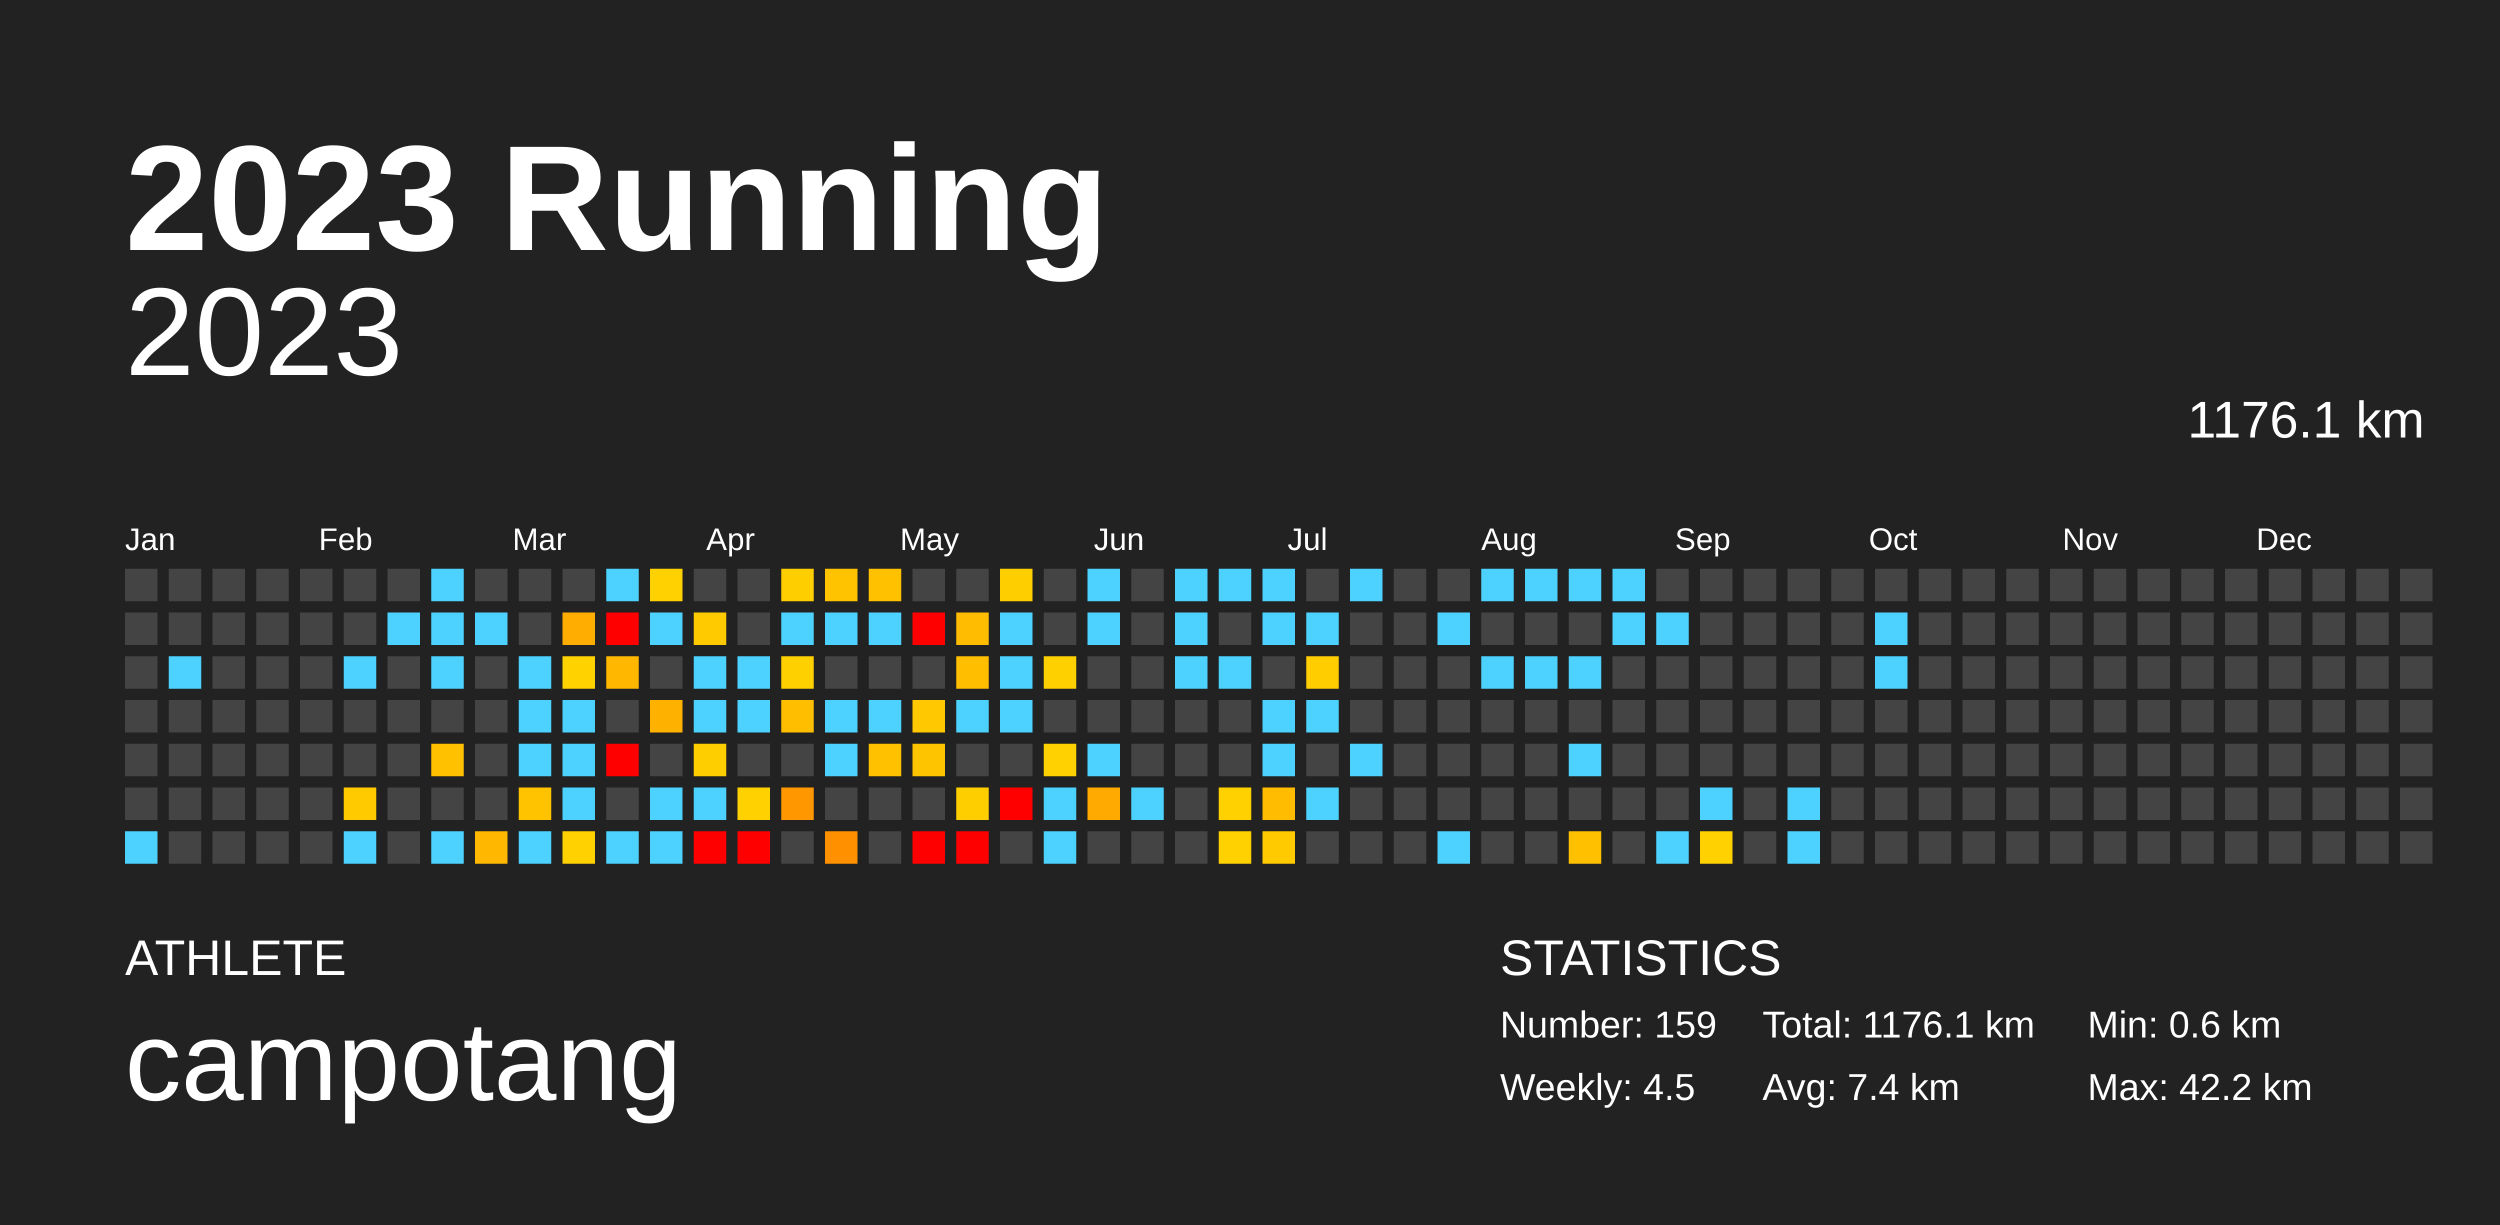
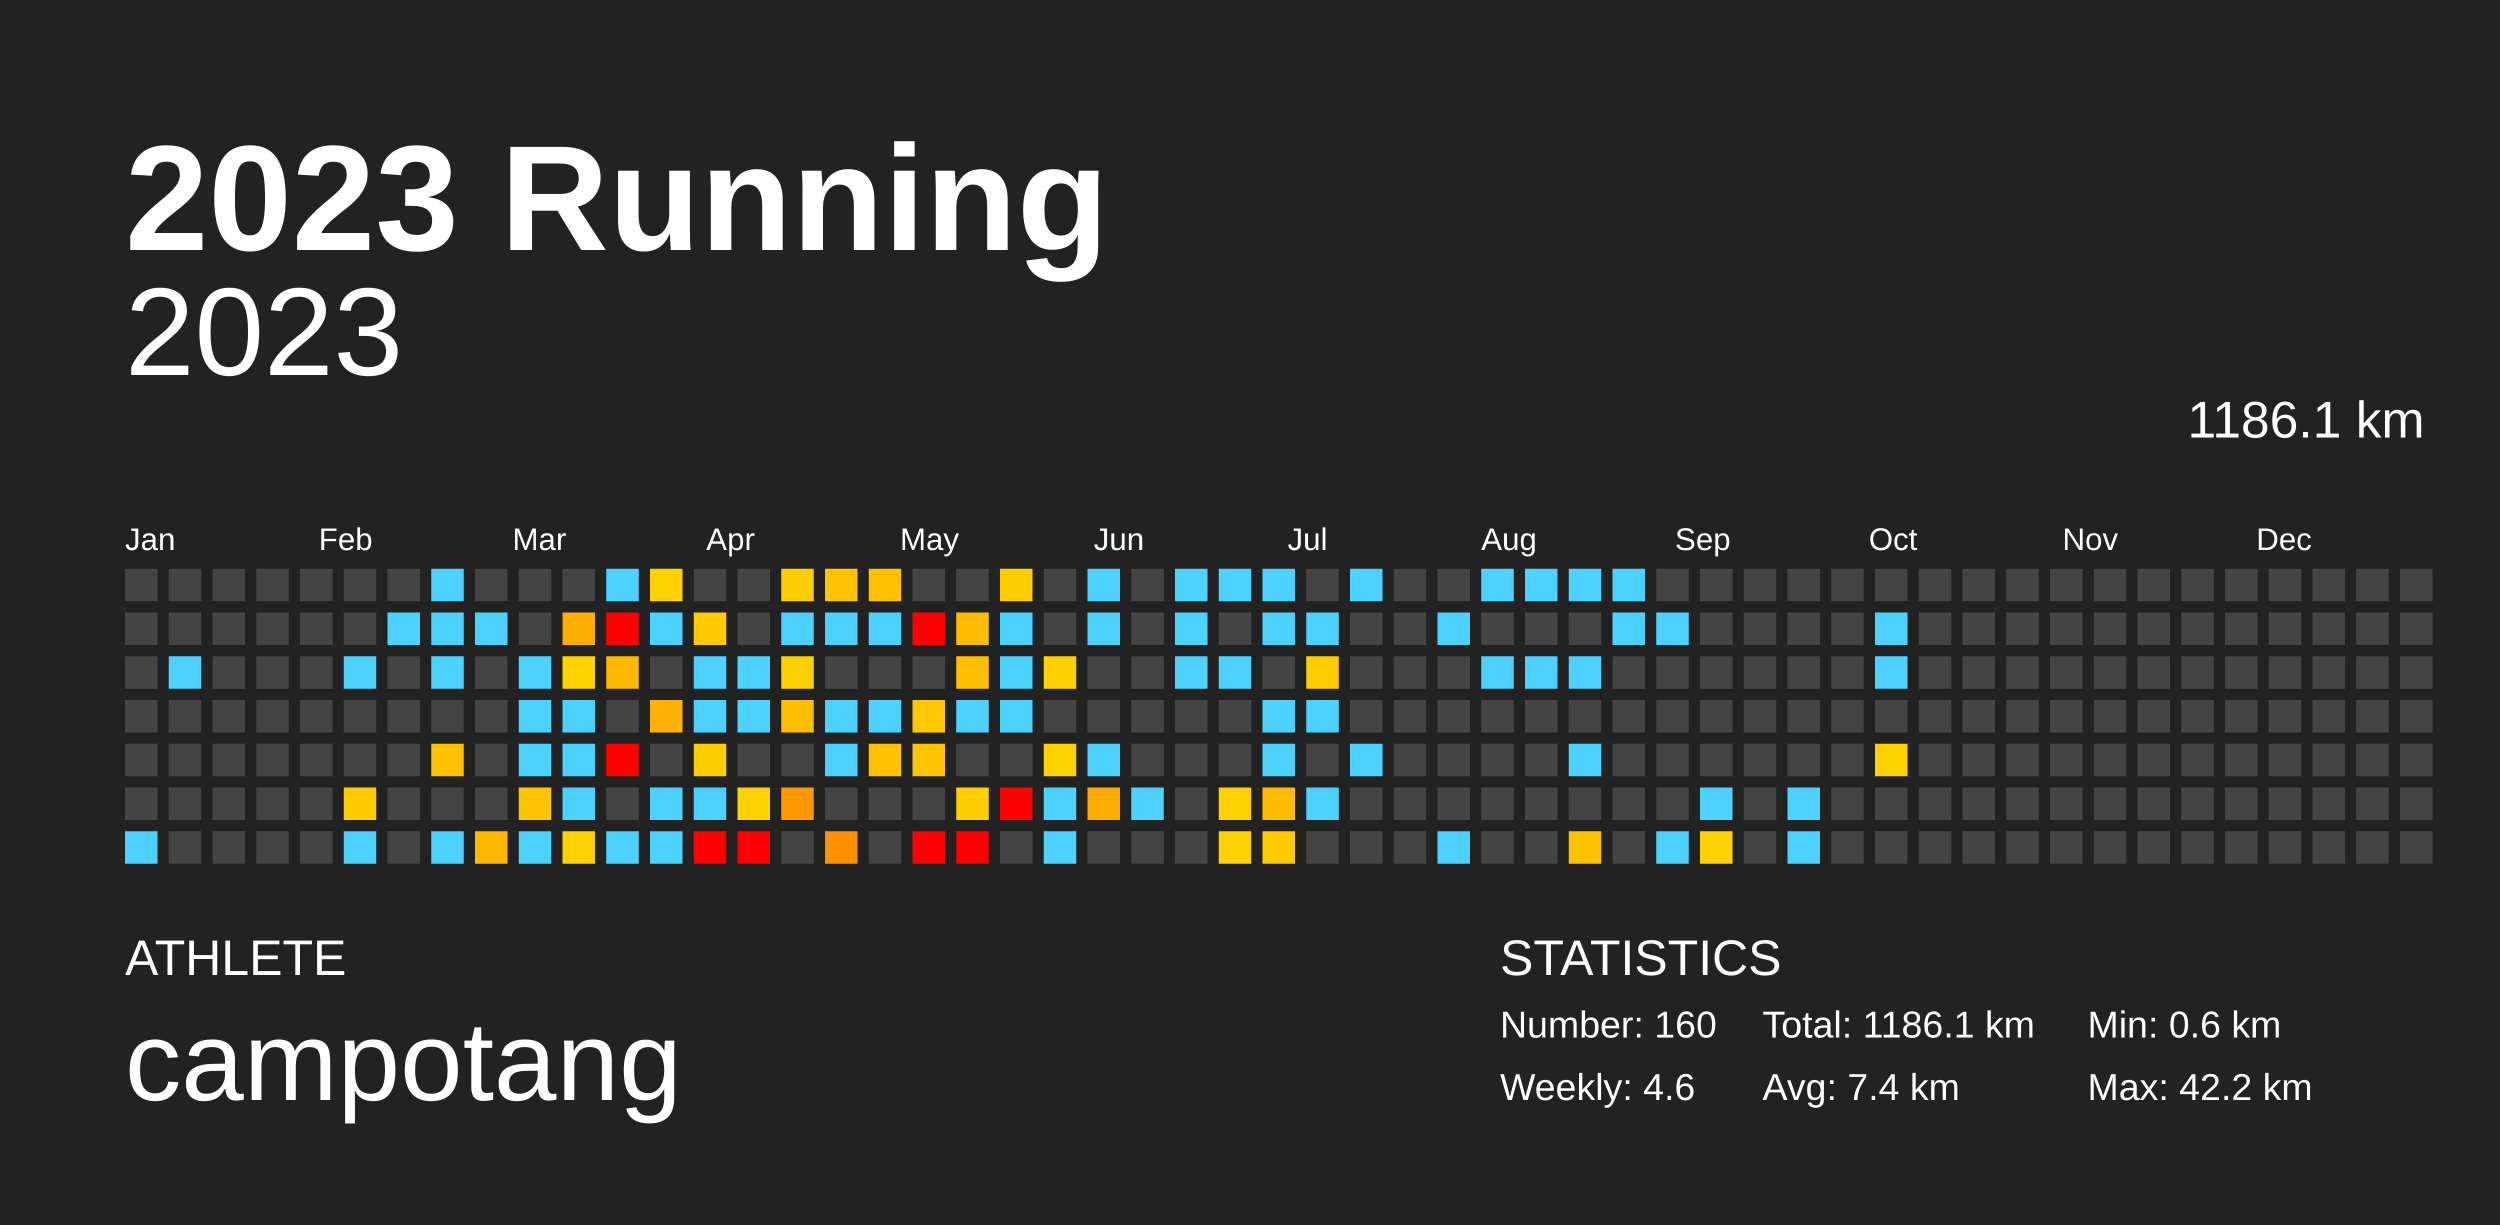
<svg xmlns="http://www.w3.org/2000/svg" baseProfile="full" height="98mm" version="1.1" viewBox="0,0,200,98" width="200mm">
  <defs />
  <rect fill="#222222" height="98" width="200" x="0" y="0" />
  <text fill="#FFFFFF" style="font-size:12px; font-family:Arial; font-weight:bold;" x="10" y="20">2023 Running</text>
  <text fill="#FFFFFF" style="font-size:4px; font-family:Arial" x="10" y="78">ATHLETE</text>
  <text fill="#FFFFFF" style="font-size:9px; font-family:Arial" x="10" y="88">campotang</text>
  <text fill="#FFFFFF" style="font-size:4px; font-family:Arial" x="120" y="78">STATISTICS</text>
-   <text fill="#FFFFFF" style="font-size:3px; font-family:Arial" x="120" y="83">Number: 159</text>
-   <text fill="#FFFFFF" style="font-size:3px; font-family:Arial" x="120" y="88">Weekly: 4.5</text>
-   <text fill="#FFFFFF" style="font-size:3px; font-family:Arial" x="141" y="83">Total: 1176.1 km</text>
+   <text fill="#FFFFFF" style="font-size:3px; font-family:Arial" x="120" y="83">Number: 160</text>
+   <text fill="#FFFFFF" style="font-size:3px; font-family:Arial" x="120" y="88">Weekly: 4.6</text>
+   <text fill="#FFFFFF" style="font-size:3px; font-family:Arial" x="141" y="83">Total: 1186.1 km</text>
  <text fill="#FFFFFF" style="font-size:3px; font-family:Arial" x="141" y="88">Avg: 7.4 km</text>
  <text fill="#FFFFFF" style="font-size:3px; font-family:Arial" x="167" y="83">Min: 0.6 km</text>
  <text fill="#FFFFFF" style="font-size:3px; font-family:Arial" x="167" y="88">Max: 42.2 km</text>
  <text alignment-baseline="hanging" fill="#FFFFFF" style="font-size:10.0px; font-family:Arial;" x="10" y="30">2023</text>
-   <text alignment-baseline="hanging" fill="#FFFFFF" style="font-size:4.125px; font-family:Arial;" x="175" y="35">1176.1 km</text>
+   <text alignment-baseline="hanging" fill="#FFFFFF" style="font-size:4.125px; font-family:Arial;" x="175" y="35">1186.1 km</text>
  <text fill="#FFFFFF" style="font-size:2.5px; font-family:Arial" x="10.0" y="44">Jan</text>
  <text fill="#FFFFFF" style="font-size:2.5px; font-family:Arial" x="25.5" y="44">Feb</text>
  <text fill="#FFFFFF" style="font-size:2.5px; font-family:Arial" x="41.0" y="44">Mar</text>
  <text fill="#FFFFFF" style="font-size:2.5px; font-family:Arial" x="56.5" y="44">Apr</text>
  <text fill="#FFFFFF" style="font-size:2.5px; font-family:Arial" x="72.0" y="44">May</text>
  <text fill="#FFFFFF" style="font-size:2.5px; font-family:Arial" x="87.5" y="44">Jun</text>
  <text fill="#FFFFFF" style="font-size:2.5px; font-family:Arial" x="103.0" y="44">Jul</text>
  <text fill="#FFFFFF" style="font-size:2.5px; font-family:Arial" x="118.5" y="44">Aug</text>
  <text fill="#FFFFFF" style="font-size:2.5px; font-family:Arial" x="134.0" y="44">Sep</text>
  <text fill="#FFFFFF" style="font-size:2.5px; font-family:Arial" x="149.5" y="44">Oct</text>
  <text fill="#FFFFFF" style="font-size:2.5px; font-family:Arial" x="165.0" y="44">Nov</text>
  <text fill="#FFFFFF" style="font-size:2.5px; font-family:Arial" x="180.5" y="44">Dec</text>
  <rect fill="#444444" height="2.6" width="2.6" x="10.0" y="45.5" />
  <rect fill="#444444" height="2.6" width="2.6" x="10.0" y="49.0" />
  <rect fill="#444444" height="2.6" width="2.6" x="10.0" y="52.5" />
  <rect fill="#444444" height="2.6" width="2.6" x="10.0" y="56.0" />
  <rect fill="#444444" height="2.6" width="2.6" x="10.0" y="59.5" />
  <rect fill="#444444" height="2.6" width="2.6" x="10.0" y="63.0" />
  <rect fill="#4dd2ff" height="2.6" width="2.6" x="10.0" y="66.5" />
  <rect fill="#444444" height="2.6" width="2.6" x="13.5" y="45.5" />
  <rect fill="#444444" height="2.6" width="2.6" x="13.5" y="49.0" />
  <rect fill="#4dd2ff" height="2.6" width="2.6" x="13.5" y="52.5" />
  <rect fill="#444444" height="2.6" width="2.6" x="13.5" y="56.0" />
  <rect fill="#444444" height="2.6" width="2.6" x="13.5" y="59.5" />
  <rect fill="#444444" height="2.6" width="2.6" x="13.5" y="63.0" />
  <rect fill="#444444" height="2.6" width="2.6" x="13.5" y="66.5" />
  <rect fill="#444444" height="2.6" width="2.6" x="17.0" y="45.5" />
  <rect fill="#444444" height="2.6" width="2.6" x="17.0" y="49.0" />
  <rect fill="#444444" height="2.6" width="2.6" x="17.0" y="52.5" />
  <rect fill="#444444" height="2.6" width="2.6" x="17.0" y="56.0" />
  <rect fill="#444444" height="2.6" width="2.6" x="17.0" y="59.5" />
  <rect fill="#444444" height="2.6" width="2.6" x="17.0" y="63.0" />
  <rect fill="#444444" height="2.6" width="2.6" x="17.0" y="66.5" />
  <rect fill="#444444" height="2.6" width="2.6" x="20.5" y="45.5" />
  <rect fill="#444444" height="2.6" width="2.6" x="20.5" y="49.0" />
  <rect fill="#444444" height="2.6" width="2.6" x="20.5" y="52.5" />
  <rect fill="#444444" height="2.6" width="2.6" x="20.5" y="56.0" />
  <rect fill="#444444" height="2.6" width="2.6" x="20.5" y="59.5" />
  <rect fill="#444444" height="2.6" width="2.6" x="20.5" y="63.0" />
  <rect fill="#444444" height="2.6" width="2.6" x="20.5" y="66.5" />
  <rect fill="#444444" height="2.6" width="2.6" x="24.0" y="45.5" />
  <rect fill="#444444" height="2.6" width="2.6" x="24.0" y="49.0" />
  <rect fill="#444444" height="2.6" width="2.6" x="24.0" y="52.5" />
  <rect fill="#444444" height="2.6" width="2.6" x="24.0" y="56.0" />
  <rect fill="#444444" height="2.6" width="2.6" x="24.0" y="59.5" />
  <rect fill="#444444" height="2.6" width="2.6" x="24.0" y="63.0" />
  <rect fill="#444444" height="2.6" width="2.6" x="24.0" y="66.5" />
  <rect fill="#444444" height="2.6" width="2.6" x="27.5" y="45.5" />
  <rect fill="#444444" height="2.6" width="2.6" x="27.5" y="49.0" />
  <rect fill="#4dd2ff" height="2.6" width="2.6" x="27.5" y="52.5" />
  <rect fill="#444444" height="2.6" width="2.6" x="27.5" y="56.0" />
  <rect fill="#444444" height="2.6" width="2.6" x="27.5" y="59.5" />
  <rect fill="#ffcb00" height="2.6" width="2.6" x="27.5" y="63.0" />
  <rect fill="#4dd2ff" height="2.6" width="2.6" x="27.5" y="66.5" />
  <rect fill="#444444" height="2.6" width="2.6" x="31.0" y="45.5" />
  <rect fill="#4dd2ff" height="2.6" width="2.6" x="31.0" y="49.0" />
  <rect fill="#444444" height="2.6" width="2.6" x="31.0" y="52.5" />
  <rect fill="#444444" height="2.6" width="2.6" x="31.0" y="56.0" />
  <rect fill="#444444" height="2.6" width="2.6" x="31.0" y="59.5" />
  <rect fill="#444444" height="2.6" width="2.6" x="31.0" y="63.0" />
  <rect fill="#444444" height="2.6" width="2.6" x="31.0" y="66.5" />
  <rect fill="#4dd2ff" height="2.6" width="2.6" x="34.5" y="45.5" />
  <rect fill="#4dd2ff" height="2.6" width="2.6" x="34.5" y="49.0" />
  <rect fill="#4dd2ff" height="2.6" width="2.6" x="34.5" y="52.5" />
  <rect fill="#444444" height="2.6" width="2.6" x="34.5" y="56.0" />
  <rect fill="#ffc100" height="2.6" width="2.6" x="34.5" y="59.5" />
  <rect fill="#444444" height="2.6" width="2.6" x="34.5" y="63.0" />
  <rect fill="#4dd2ff" height="2.6" width="2.6" x="34.5" y="66.5" />
  <rect fill="#444444" height="2.6" width="2.6" x="38.0" y="45.5" />
  <rect fill="#4dd2ff" height="2.6" width="2.6" x="38.0" y="49.0" />
  <rect fill="#444444" height="2.6" width="2.6" x="38.0" y="52.5" />
  <rect fill="#444444" height="2.6" width="2.6" x="38.0" y="56.0" />
  <rect fill="#444444" height="2.6" width="2.6" x="38.0" y="59.5" />
  <rect fill="#444444" height="2.6" width="2.6" x="38.0" y="63.0" />
  <rect fill="#ffb700" height="2.6" width="2.6" x="38.0" y="66.5" />
  <rect fill="#444444" height="2.6" width="2.6" x="41.5" y="45.5" />
  <rect fill="#444444" height="2.6" width="2.6" x="41.5" y="49.0" />
  <rect fill="#4dd2ff" height="2.6" width="2.6" x="41.5" y="52.5" />
  <rect fill="#4dd2ff" height="2.6" width="2.6" x="41.5" y="56.0" />
  <rect fill="#4dd2ff" height="2.6" width="2.6" x="41.5" y="59.5" />
  <rect fill="#ffc300" height="2.6" width="2.6" x="41.5" y="63.0" />
  <rect fill="#4dd2ff" height="2.6" width="2.6" x="41.5" y="66.5" />
  <rect fill="#444444" height="2.6" width="2.6" x="45.0" y="45.5" />
  <rect fill="#ffad00" height="2.6" width="2.6" x="45.0" y="49.0" />
  <rect fill="#ffd200" height="2.6" width="2.6" x="45.0" y="52.5" />
  <rect fill="#4dd2ff" height="2.6" width="2.6" x="45.0" y="56.0" />
  <rect fill="#4dd2ff" height="2.6" width="2.6" x="45.0" y="59.5" />
  <rect fill="#4dd2ff" height="2.6" width="2.6" x="45.0" y="63.0" />
  <rect fill="#ffd100" height="2.6" width="2.6" x="45.0" y="66.5" />
  <rect fill="#4dd2ff" height="2.6" width="2.6" x="48.5" y="45.5" />
  <rect fill="red" height="2.6" width="2.6" x="48.5" y="49.0" />
  <rect fill="#ffb700" height="2.6" width="2.6" x="48.5" y="52.5" />
  <rect fill="#444444" height="2.6" width="2.6" x="48.5" y="56.0" />
  <rect fill="red" height="2.6" width="2.6" x="48.5" y="59.5" />
  <rect fill="#444444" height="2.6" width="2.6" x="48.5" y="63.0" />
  <rect fill="#4dd2ff" height="2.6" width="2.6" x="48.5" y="66.5" />
  <rect fill="#ffd100" height="2.6" width="2.6" x="52.0" y="45.5" />
  <rect fill="#4dd2ff" height="2.6" width="2.6" x="52.0" y="49.0" />
  <rect fill="#444444" height="2.6" width="2.6" x="52.0" y="52.5" />
  <rect fill="#ffb100" height="2.6" width="2.6" x="52.0" y="56.0" />
  <rect fill="#444444" height="2.6" width="2.6" x="52.0" y="59.5" />
  <rect fill="#4dd2ff" height="2.6" width="2.6" x="52.0" y="63.0" />
  <rect fill="#4dd2ff" height="2.6" width="2.6" x="52.0" y="66.5" />
  <rect fill="#444444" height="2.6" width="2.6" x="55.5" y="45.5" />
  <rect fill="#ffcb00" height="2.6" width="2.6" x="55.5" y="49.0" />
  <rect fill="#4dd2ff" height="2.6" width="2.6" x="55.5" y="52.5" />
  <rect fill="#4dd2ff" height="2.6" width="2.6" x="55.5" y="56.0" />
  <rect fill="#ffce00" height="2.6" width="2.6" x="55.5" y="59.5" />
  <rect fill="#4dd2ff" height="2.6" width="2.6" x="55.5" y="63.0" />
  <rect fill="red" height="2.6" width="2.6" x="55.5" y="66.5" />
  <rect fill="#444444" height="2.6" width="2.6" x="59.0" y="45.5" />
  <rect fill="#444444" height="2.6" width="2.6" x="59.0" y="49.0" />
  <rect fill="#4dd2ff" height="2.6" width="2.6" x="59.0" y="52.5" />
  <rect fill="#4dd2ff" height="2.6" width="2.6" x="59.0" y="56.0" />
  <rect fill="#444444" height="2.6" width="2.6" x="59.0" y="59.5" />
  <rect fill="#ffd100" height="2.6" width="2.6" x="59.0" y="63.0" />
  <rect fill="red" height="2.6" width="2.6" x="59.0" y="66.5" />
  <rect fill="#ffce00" height="2.6" width="2.6" x="62.5" y="45.5" />
  <rect fill="#4dd2ff" height="2.6" width="2.6" x="62.5" y="49.0" />
  <rect fill="#ffd000" height="2.6" width="2.6" x="62.5" y="52.5" />
  <rect fill="#ffbe00" height="2.6" width="2.6" x="62.5" y="56.0" />
  <rect fill="#444444" height="2.6" width="2.6" x="62.5" y="59.5" />
  <rect fill="#ff9700" height="2.6" width="2.6" x="62.5" y="63.0" />
  <rect fill="#444444" height="2.6" width="2.6" x="62.5" y="66.5" />
  <rect fill="#ffc300" height="2.6" width="2.6" x="66.0" y="45.5" />
  <rect fill="#4dd2ff" height="2.6" width="2.6" x="66.0" y="49.0" />
  <rect fill="#444444" height="2.6" width="2.6" x="66.0" y="52.5" />
  <rect fill="#4dd2ff" height="2.6" width="2.6" x="66.0" y="56.0" />
  <rect fill="#4dd2ff" height="2.6" width="2.6" x="66.0" y="59.5" />
  <rect fill="#444444" height="2.6" width="2.6" x="66.0" y="63.0" />
  <rect fill="#ff9100" height="2.6" width="2.6" x="66.0" y="66.5" />
  <rect fill="#ffc100" height="2.6" width="2.6" x="69.5" y="45.5" />
  <rect fill="#4dd2ff" height="2.6" width="2.6" x="69.5" y="49.0" />
  <rect fill="#444444" height="2.6" width="2.6" x="69.5" y="52.5" />
  <rect fill="#4dd2ff" height="2.6" width="2.6" x="69.5" y="56.0" />
  <rect fill="#ffc100" height="2.6" width="2.6" x="69.5" y="59.5" />
  <rect fill="#444444" height="2.6" width="2.6" x="69.5" y="63.0" />
  <rect fill="#444444" height="2.6" width="2.6" x="69.5" y="66.5" />
  <rect fill="#444444" height="2.6" width="2.6" x="73.0" y="45.5" />
  <rect fill="red" height="2.6" width="2.6" x="73.0" y="49.0" />
  <rect fill="#444444" height="2.6" width="2.6" x="73.0" y="52.5" />
  <rect fill="#ffc800" height="2.6" width="2.6" x="73.0" y="56.0" />
  <rect fill="#ffc400" height="2.6" width="2.6" x="73.0" y="59.5" />
  <rect fill="#444444" height="2.6" width="2.6" x="73.0" y="63.0" />
  <rect fill="red" height="2.6" width="2.6" x="73.0" y="66.5" />
  <rect fill="#444444" height="2.6" width="2.6" x="76.5" y="45.5" />
  <rect fill="#ffbc00" height="2.6" width="2.6" x="76.5" y="49.0" />
  <rect fill="#ffbe00" height="2.6" width="2.6" x="76.5" y="52.5" />
  <rect fill="#4dd2ff" height="2.6" width="2.6" x="76.5" y="56.0" />
  <rect fill="#444444" height="2.6" width="2.6" x="76.5" y="59.5" />
  <rect fill="#ffce00" height="2.6" width="2.6" x="76.5" y="63.0" />
  <rect fill="red" height="2.6" width="2.6" x="76.5" y="66.5" />
  <rect fill="#ffce00" height="2.6" width="2.6" x="80.0" y="45.5" />
  <rect fill="#4dd2ff" height="2.6" width="2.6" x="80.0" y="49.0" />
  <rect fill="#4dd2ff" height="2.6" width="2.6" x="80.0" y="52.5" />
  <rect fill="#4dd2ff" height="2.6" width="2.6" x="80.0" y="56.0" />
  <rect fill="#444444" height="2.6" width="2.6" x="80.0" y="59.5" />
  <rect fill="red" height="2.6" width="2.6" x="80.0" y="63.0" />
  <rect fill="#444444" height="2.6" width="2.6" x="80.0" y="66.5" />
  <rect fill="#444444" height="2.6" width="2.6" x="83.5" y="45.5" />
  <rect fill="#444444" height="2.6" width="2.6" x="83.5" y="49.0" />
  <rect fill="#ffd000" height="2.6" width="2.6" x="83.5" y="52.5" />
  <rect fill="#444444" height="2.6" width="2.6" x="83.5" y="56.0" />
  <rect fill="#ffd100" height="2.6" width="2.6" x="83.5" y="59.5" />
  <rect fill="#4dd2ff" height="2.6" width="2.6" x="83.5" y="63.0" />
  <rect fill="#4dd2ff" height="2.6" width="2.6" x="83.5" y="66.5" />
  <rect fill="#4dd2ff" height="2.6" width="2.6" x="87.0" y="45.5" />
  <rect fill="#4dd2ff" height="2.6" width="2.6" x="87.0" y="49.0" />
  <rect fill="#444444" height="2.6" width="2.6" x="87.0" y="52.5" />
  <rect fill="#444444" height="2.6" width="2.6" x="87.0" y="56.0" />
  <rect fill="#4dd2ff" height="2.6" width="2.6" x="87.0" y="59.5" />
  <rect fill="#ffaa00" height="2.6" width="2.6" x="87.0" y="63.0" />
  <rect fill="#444444" height="2.6" width="2.6" x="87.0" y="66.5" />
  <rect fill="#444444" height="2.6" width="2.6" x="90.5" y="45.5" />
  <rect fill="#444444" height="2.6" width="2.6" x="90.5" y="49.0" />
  <rect fill="#444444" height="2.6" width="2.6" x="90.5" y="52.5" />
  <rect fill="#444444" height="2.6" width="2.6" x="90.5" y="56.0" />
  <rect fill="#444444" height="2.6" width="2.6" x="90.5" y="59.5" />
  <rect fill="#4dd2ff" height="2.6" width="2.6" x="90.5" y="63.0" />
  <rect fill="#444444" height="2.6" width="2.6" x="90.5" y="66.5" />
  <rect fill="#4dd2ff" height="2.6" width="2.6" x="94.0" y="45.5" />
  <rect fill="#4dd2ff" height="2.6" width="2.6" x="94.0" y="49.0" />
  <rect fill="#4dd2ff" height="2.6" width="2.6" x="94.0" y="52.5" />
  <rect fill="#444444" height="2.6" width="2.6" x="94.0" y="56.0" />
  <rect fill="#444444" height="2.6" width="2.6" x="94.0" y="59.5" />
  <rect fill="#444444" height="2.6" width="2.6" x="94.0" y="63.0" />
  <rect fill="#444444" height="2.6" width="2.6" x="94.0" y="66.5" />
  <rect fill="#4dd2ff" height="2.6" width="2.6" x="97.5" y="45.5" />
  <rect fill="#444444" height="2.6" width="2.6" x="97.5" y="49.0" />
  <rect fill="#4dd2ff" height="2.6" width="2.6" x="97.5" y="52.5" />
  <rect fill="#444444" height="2.6" width="2.6" x="97.5" y="56.0" />
  <rect fill="#444444" height="2.6" width="2.6" x="97.5" y="59.5" />
  <rect fill="#ffd100" height="2.6" width="2.6" x="97.5" y="63.0" />
  <rect fill="#ffd100" height="2.6" width="2.6" x="97.5" y="66.5" />
  <rect fill="#4dd2ff" height="2.6" width="2.6" x="101.0" y="45.5" />
  <rect fill="#4dd2ff" height="2.6" width="2.6" x="101.0" y="49.0" />
  <rect fill="#444444" height="2.6" width="2.6" x="101.0" y="52.5" />
  <rect fill="#4dd2ff" height="2.6" width="2.6" x="101.0" y="56.0" />
  <rect fill="#4dd2ff" height="2.6" width="2.6" x="101.0" y="59.5" />
  <rect fill="#ffbc00" height="2.6" width="2.6" x="101.0" y="63.0" />
  <rect fill="#ffcb00" height="2.6" width="2.6" x="101.0" y="66.5" />
  <rect fill="#444444" height="2.6" width="2.6" x="104.5" y="45.5" />
  <rect fill="#4dd2ff" height="2.6" width="2.6" x="104.5" y="49.0" />
  <rect fill="#ffcd00" height="2.6" width="2.6" x="104.5" y="52.5" />
  <rect fill="#4dd2ff" height="2.6" width="2.6" x="104.5" y="56.0" />
  <rect fill="#444444" height="2.6" width="2.6" x="104.5" y="59.5" />
  <rect fill="#4dd2ff" height="2.6" width="2.6" x="104.5" y="63.0" />
  <rect fill="#444444" height="2.6" width="2.6" x="104.5" y="66.5" />
  <rect fill="#4dd2ff" height="2.6" width="2.6" x="108.0" y="45.5" />
  <rect fill="#444444" height="2.6" width="2.6" x="108.0" y="49.0" />
  <rect fill="#444444" height="2.6" width="2.6" x="108.0" y="52.5" />
  <rect fill="#444444" height="2.6" width="2.6" x="108.0" y="56.0" />
  <rect fill="#4dd2ff" height="2.6" width="2.6" x="108.0" y="59.5" />
  <rect fill="#444444" height="2.6" width="2.6" x="108.0" y="63.0" />
  <rect fill="#444444" height="2.6" width="2.6" x="108.0" y="66.5" />
  <rect fill="#444444" height="2.6" width="2.6" x="111.5" y="45.5" />
  <rect fill="#444444" height="2.6" width="2.6" x="111.5" y="49.0" />
  <rect fill="#444444" height="2.6" width="2.6" x="111.5" y="52.5" />
  <rect fill="#444444" height="2.6" width="2.6" x="111.5" y="56.0" />
  <rect fill="#444444" height="2.6" width="2.6" x="111.5" y="59.5" />
  <rect fill="#444444" height="2.6" width="2.6" x="111.5" y="63.0" />
  <rect fill="#444444" height="2.6" width="2.6" x="111.5" y="66.5" />
  <rect fill="#444444" height="2.6" width="2.6" x="115.0" y="45.5" />
  <rect fill="#4dd2ff" height="2.6" width="2.6" x="115.0" y="49.0" />
  <rect fill="#444444" height="2.6" width="2.6" x="115.0" y="52.5" />
  <rect fill="#444444" height="2.6" width="2.6" x="115.0" y="56.0" />
  <rect fill="#444444" height="2.6" width="2.6" x="115.0" y="59.5" />
  <rect fill="#444444" height="2.6" width="2.6" x="115.0" y="63.0" />
  <rect fill="#4dd2ff" height="2.6" width="2.6" x="115.0" y="66.5" />
  <rect fill="#4dd2ff" height="2.6" width="2.6" x="118.5" y="45.5" />
  <rect fill="#444444" height="2.6" width="2.6" x="118.5" y="49.0" />
  <rect fill="#4dd2ff" height="2.6" width="2.6" x="118.5" y="52.5" />
  <rect fill="#444444" height="2.6" width="2.6" x="118.5" y="56.0" />
  <rect fill="#444444" height="2.6" width="2.6" x="118.5" y="59.5" />
  <rect fill="#444444" height="2.6" width="2.6" x="118.5" y="63.0" />
  <rect fill="#444444" height="2.6" width="2.6" x="118.5" y="66.5" />
  <rect fill="#4dd2ff" height="2.6" width="2.6" x="122.0" y="45.5" />
  <rect fill="#444444" height="2.6" width="2.6" x="122.0" y="49.0" />
  <rect fill="#4dd2ff" height="2.6" width="2.6" x="122.0" y="52.5" />
  <rect fill="#444444" height="2.6" width="2.6" x="122.0" y="56.0" />
  <rect fill="#444444" height="2.6" width="2.6" x="122.0" y="59.5" />
  <rect fill="#444444" height="2.6" width="2.6" x="122.0" y="63.0" />
  <rect fill="#444444" height="2.6" width="2.6" x="122.0" y="66.5" />
  <rect fill="#4dd2ff" height="2.6" width="2.6" x="125.5" y="45.5" />
  <rect fill="#444444" height="2.6" width="2.6" x="125.5" y="49.0" />
  <rect fill="#4dd2ff" height="2.6" width="2.6" x="125.5" y="52.5" />
  <rect fill="#444444" height="2.6" width="2.6" x="125.5" y="56.0" />
  <rect fill="#4dd2ff" height="2.6" width="2.6" x="125.5" y="59.5" />
  <rect fill="#444444" height="2.6" width="2.6" x="125.5" y="63.0" />
  <rect fill="#ffc000" height="2.6" width="2.6" x="125.5" y="66.5" />
  <rect fill="#4dd2ff" height="2.6" width="2.6" x="129.0" y="45.5" />
  <rect fill="#4dd2ff" height="2.6" width="2.6" x="129.0" y="49.0" />
  <rect fill="#444444" height="2.6" width="2.6" x="129.0" y="52.5" />
  <rect fill="#444444" height="2.6" width="2.6" x="129.0" y="56.0" />
  <rect fill="#444444" height="2.6" width="2.6" x="129.0" y="59.5" />
  <rect fill="#444444" height="2.6" width="2.6" x="129.0" y="63.0" />
  <rect fill="#444444" height="2.6" width="2.6" x="129.0" y="66.5" />
  <rect fill="#444444" height="2.6" width="2.6" x="132.5" y="45.5" />
  <rect fill="#4dd2ff" height="2.6" width="2.6" x="132.5" y="49.0" />
  <rect fill="#444444" height="2.6" width="2.6" x="132.5" y="52.5" />
  <rect fill="#444444" height="2.6" width="2.6" x="132.5" y="56.0" />
  <rect fill="#444444" height="2.6" width="2.6" x="132.5" y="59.5" />
  <rect fill="#444444" height="2.6" width="2.6" x="132.5" y="63.0" />
  <rect fill="#4dd2ff" height="2.6" width="2.6" x="132.5" y="66.5" />
  <rect fill="#444444" height="2.6" width="2.6" x="136.0" y="45.5" />
  <rect fill="#444444" height="2.6" width="2.6" x="136.0" y="49.0" />
  <rect fill="#444444" height="2.6" width="2.6" x="136.0" y="52.5" />
  <rect fill="#444444" height="2.6" width="2.6" x="136.0" y="56.0" />
  <rect fill="#444444" height="2.6" width="2.6" x="136.0" y="59.5" />
  <rect fill="#4dd2ff" height="2.6" width="2.6" x="136.0" y="63.0" />
  <rect fill="#ffd100" height="2.6" width="2.6" x="136.0" y="66.5" />
  <rect fill="#444444" height="2.6" width="2.6" x="139.5" y="45.5" />
  <rect fill="#444444" height="2.6" width="2.6" x="139.5" y="49.0" />
  <rect fill="#444444" height="2.6" width="2.6" x="139.5" y="52.5" />
  <rect fill="#444444" height="2.6" width="2.6" x="139.5" y="56.0" />
  <rect fill="#444444" height="2.6" width="2.6" x="139.5" y="59.5" />
  <rect fill="#444444" height="2.6" width="2.6" x="139.5" y="63.0" />
  <rect fill="#444444" height="2.6" width="2.6" x="139.5" y="66.5" />
  <rect fill="#444444" height="2.6" width="2.6" x="143.0" y="45.5" />
  <rect fill="#444444" height="2.6" width="2.6" x="143.0" y="49.0" />
  <rect fill="#444444" height="2.6" width="2.6" x="143.0" y="52.5" />
  <rect fill="#444444" height="2.6" width="2.6" x="143.0" y="56.0" />
  <rect fill="#444444" height="2.6" width="2.6" x="143.0" y="59.5" />
  <rect fill="#4dd2ff" height="2.6" width="2.6" x="143.0" y="63.0" />
  <rect fill="#4dd2ff" height="2.6" width="2.6" x="143.0" y="66.5" />
  <rect fill="#444444" height="2.6" width="2.6" x="146.5" y="45.5" />
  <rect fill="#444444" height="2.6" width="2.6" x="146.5" y="49.0" />
  <rect fill="#444444" height="2.6" width="2.6" x="146.5" y="52.5" />
  <rect fill="#444444" height="2.6" width="2.6" x="146.5" y="56.0" />
  <rect fill="#444444" height="2.6" width="2.6" x="146.5" y="59.5" />
  <rect fill="#444444" height="2.6" width="2.6" x="146.5" y="63.0" />
  <rect fill="#444444" height="2.6" width="2.6" x="146.5" y="66.5" />
  <rect fill="#444444" height="2.6" width="2.6" x="150.0" y="45.5" />
  <rect fill="#4dd2ff" height="2.6" width="2.6" x="150.0" y="49.0" />
  <rect fill="#4dd2ff" height="2.6" width="2.6" x="150.0" y="52.5" />
  <rect fill="#444444" height="2.6" width="2.6" x="150.0" y="56.0" />
-   <rect fill="#444444" height="2.6" width="2.6" x="150.0" y="59.5" />
+   <rect fill="#ffd100" height="2.6" width="2.6" x="150.0" y="59.5" />
  <rect fill="#444444" height="2.6" width="2.6" x="150.0" y="63.0" />
  <rect fill="#444444" height="2.6" width="2.6" x="150.0" y="66.5" />
  <rect fill="#444444" height="2.6" width="2.6" x="153.5" y="45.5" />
  <rect fill="#444444" height="2.6" width="2.6" x="153.5" y="49.0" />
  <rect fill="#444444" height="2.6" width="2.6" x="153.5" y="52.5" />
  <rect fill="#444444" height="2.6" width="2.6" x="153.5" y="56.0" />
  <rect fill="#444444" height="2.6" width="2.6" x="153.5" y="59.5" />
  <rect fill="#444444" height="2.6" width="2.6" x="153.5" y="63.0" />
  <rect fill="#444444" height="2.6" width="2.6" x="153.5" y="66.5" />
  <rect fill="#444444" height="2.6" width="2.6" x="157.0" y="45.5" />
  <rect fill="#444444" height="2.6" width="2.6" x="157.0" y="49.0" />
  <rect fill="#444444" height="2.6" width="2.6" x="157.0" y="52.5" />
  <rect fill="#444444" height="2.6" width="2.6" x="157.0" y="56.0" />
  <rect fill="#444444" height="2.6" width="2.6" x="157.0" y="59.5" />
  <rect fill="#444444" height="2.6" width="2.6" x="157.0" y="63.0" />
  <rect fill="#444444" height="2.6" width="2.6" x="157.0" y="66.5" />
  <rect fill="#444444" height="2.6" width="2.6" x="160.5" y="45.5" />
  <rect fill="#444444" height="2.6" width="2.6" x="160.5" y="49.0" />
  <rect fill="#444444" height="2.6" width="2.6" x="160.5" y="52.5" />
  <rect fill="#444444" height="2.6" width="2.6" x="160.5" y="56.0" />
  <rect fill="#444444" height="2.6" width="2.6" x="160.5" y="59.5" />
  <rect fill="#444444" height="2.6" width="2.6" x="160.5" y="63.0" />
  <rect fill="#444444" height="2.6" width="2.6" x="160.5" y="66.5" />
  <rect fill="#444444" height="2.6" width="2.6" x="164.0" y="45.5" />
  <rect fill="#444444" height="2.6" width="2.6" x="164.0" y="49.0" />
  <rect fill="#444444" height="2.6" width="2.6" x="164.0" y="52.5" />
  <rect fill="#444444" height="2.6" width="2.6" x="164.0" y="56.0" />
  <rect fill="#444444" height="2.6" width="2.6" x="164.0" y="59.5" />
  <rect fill="#444444" height="2.6" width="2.6" x="164.0" y="63.0" />
  <rect fill="#444444" height="2.6" width="2.6" x="164.0" y="66.5" />
  <rect fill="#444444" height="2.6" width="2.6" x="167.5" y="45.5" />
  <rect fill="#444444" height="2.6" width="2.6" x="167.5" y="49.0" />
  <rect fill="#444444" height="2.6" width="2.6" x="167.5" y="52.5" />
  <rect fill="#444444" height="2.6" width="2.6" x="167.5" y="56.0" />
  <rect fill="#444444" height="2.6" width="2.6" x="167.5" y="59.5" />
  <rect fill="#444444" height="2.6" width="2.6" x="167.5" y="63.0" />
  <rect fill="#444444" height="2.6" width="2.6" x="167.5" y="66.5" />
  <rect fill="#444444" height="2.6" width="2.6" x="171.0" y="45.5" />
  <rect fill="#444444" height="2.6" width="2.6" x="171.0" y="49.0" />
  <rect fill="#444444" height="2.6" width="2.6" x="171.0" y="52.5" />
  <rect fill="#444444" height="2.6" width="2.6" x="171.0" y="56.0" />
  <rect fill="#444444" height="2.6" width="2.6" x="171.0" y="59.5" />
  <rect fill="#444444" height="2.6" width="2.6" x="171.0" y="63.0" />
  <rect fill="#444444" height="2.6" width="2.6" x="171.0" y="66.5" />
  <rect fill="#444444" height="2.6" width="2.6" x="174.5" y="45.5" />
  <rect fill="#444444" height="2.6" width="2.6" x="174.5" y="49.0" />
  <rect fill="#444444" height="2.6" width="2.6" x="174.5" y="52.5" />
  <rect fill="#444444" height="2.6" width="2.6" x="174.5" y="56.0" />
  <rect fill="#444444" height="2.6" width="2.6" x="174.5" y="59.5" />
  <rect fill="#444444" height="2.6" width="2.6" x="174.5" y="63.0" />
  <rect fill="#444444" height="2.6" width="2.6" x="174.5" y="66.5" />
  <rect fill="#444444" height="2.6" width="2.6" x="178.0" y="45.5" />
  <rect fill="#444444" height="2.6" width="2.6" x="178.0" y="49.0" />
  <rect fill="#444444" height="2.6" width="2.6" x="178.0" y="52.5" />
  <rect fill="#444444" height="2.6" width="2.6" x="178.0" y="56.0" />
  <rect fill="#444444" height="2.6" width="2.6" x="178.0" y="59.5" />
  <rect fill="#444444" height="2.6" width="2.6" x="178.0" y="63.0" />
  <rect fill="#444444" height="2.6" width="2.6" x="178.0" y="66.5" />
  <rect fill="#444444" height="2.6" width="2.6" x="181.5" y="45.5" />
  <rect fill="#444444" height="2.6" width="2.6" x="181.5" y="49.0" />
  <rect fill="#444444" height="2.6" width="2.6" x="181.5" y="52.5" />
  <rect fill="#444444" height="2.6" width="2.6" x="181.5" y="56.0" />
  <rect fill="#444444" height="2.6" width="2.6" x="181.5" y="59.5" />
  <rect fill="#444444" height="2.6" width="2.6" x="181.5" y="63.0" />
  <rect fill="#444444" height="2.6" width="2.6" x="181.5" y="66.5" />
  <rect fill="#444444" height="2.6" width="2.6" x="185.0" y="45.5" />
  <rect fill="#444444" height="2.6" width="2.6" x="185.0" y="49.0" />
  <rect fill="#444444" height="2.6" width="2.6" x="185.0" y="52.5" />
  <rect fill="#444444" height="2.6" width="2.6" x="185.0" y="56.0" />
  <rect fill="#444444" height="2.6" width="2.6" x="185.0" y="59.5" />
  <rect fill="#444444" height="2.6" width="2.6" x="185.0" y="63.0" />
  <rect fill="#444444" height="2.6" width="2.6" x="185.0" y="66.5" />
  <rect fill="#444444" height="2.6" width="2.6" x="188.5" y="45.5" />
  <rect fill="#444444" height="2.6" width="2.6" x="188.5" y="49.0" />
  <rect fill="#444444" height="2.6" width="2.6" x="188.5" y="52.5" />
  <rect fill="#444444" height="2.6" width="2.6" x="188.5" y="56.0" />
  <rect fill="#444444" height="2.6" width="2.6" x="188.5" y="59.5" />
  <rect fill="#444444" height="2.6" width="2.6" x="188.5" y="63.0" />
  <rect fill="#444444" height="2.6" width="2.6" x="188.5" y="66.5" />
  <rect fill="#444444" height="2.6" width="2.6" x="192.0" y="45.5" />
  <rect fill="#444444" height="2.6" width="2.6" x="192.0" y="49.0" />
  <rect fill="#444444" height="2.6" width="2.6" x="192.0" y="52.5" />
  <rect fill="#444444" height="2.6" width="2.6" x="192.0" y="56.0" />
  <rect fill="#444444" height="2.6" width="2.6" x="192.0" y="59.5" />
  <rect fill="#444444" height="2.6" width="2.6" x="192.0" y="63.0" />
  <rect fill="#444444" height="2.6" width="2.6" x="192.0" y="66.5" />
</svg>
